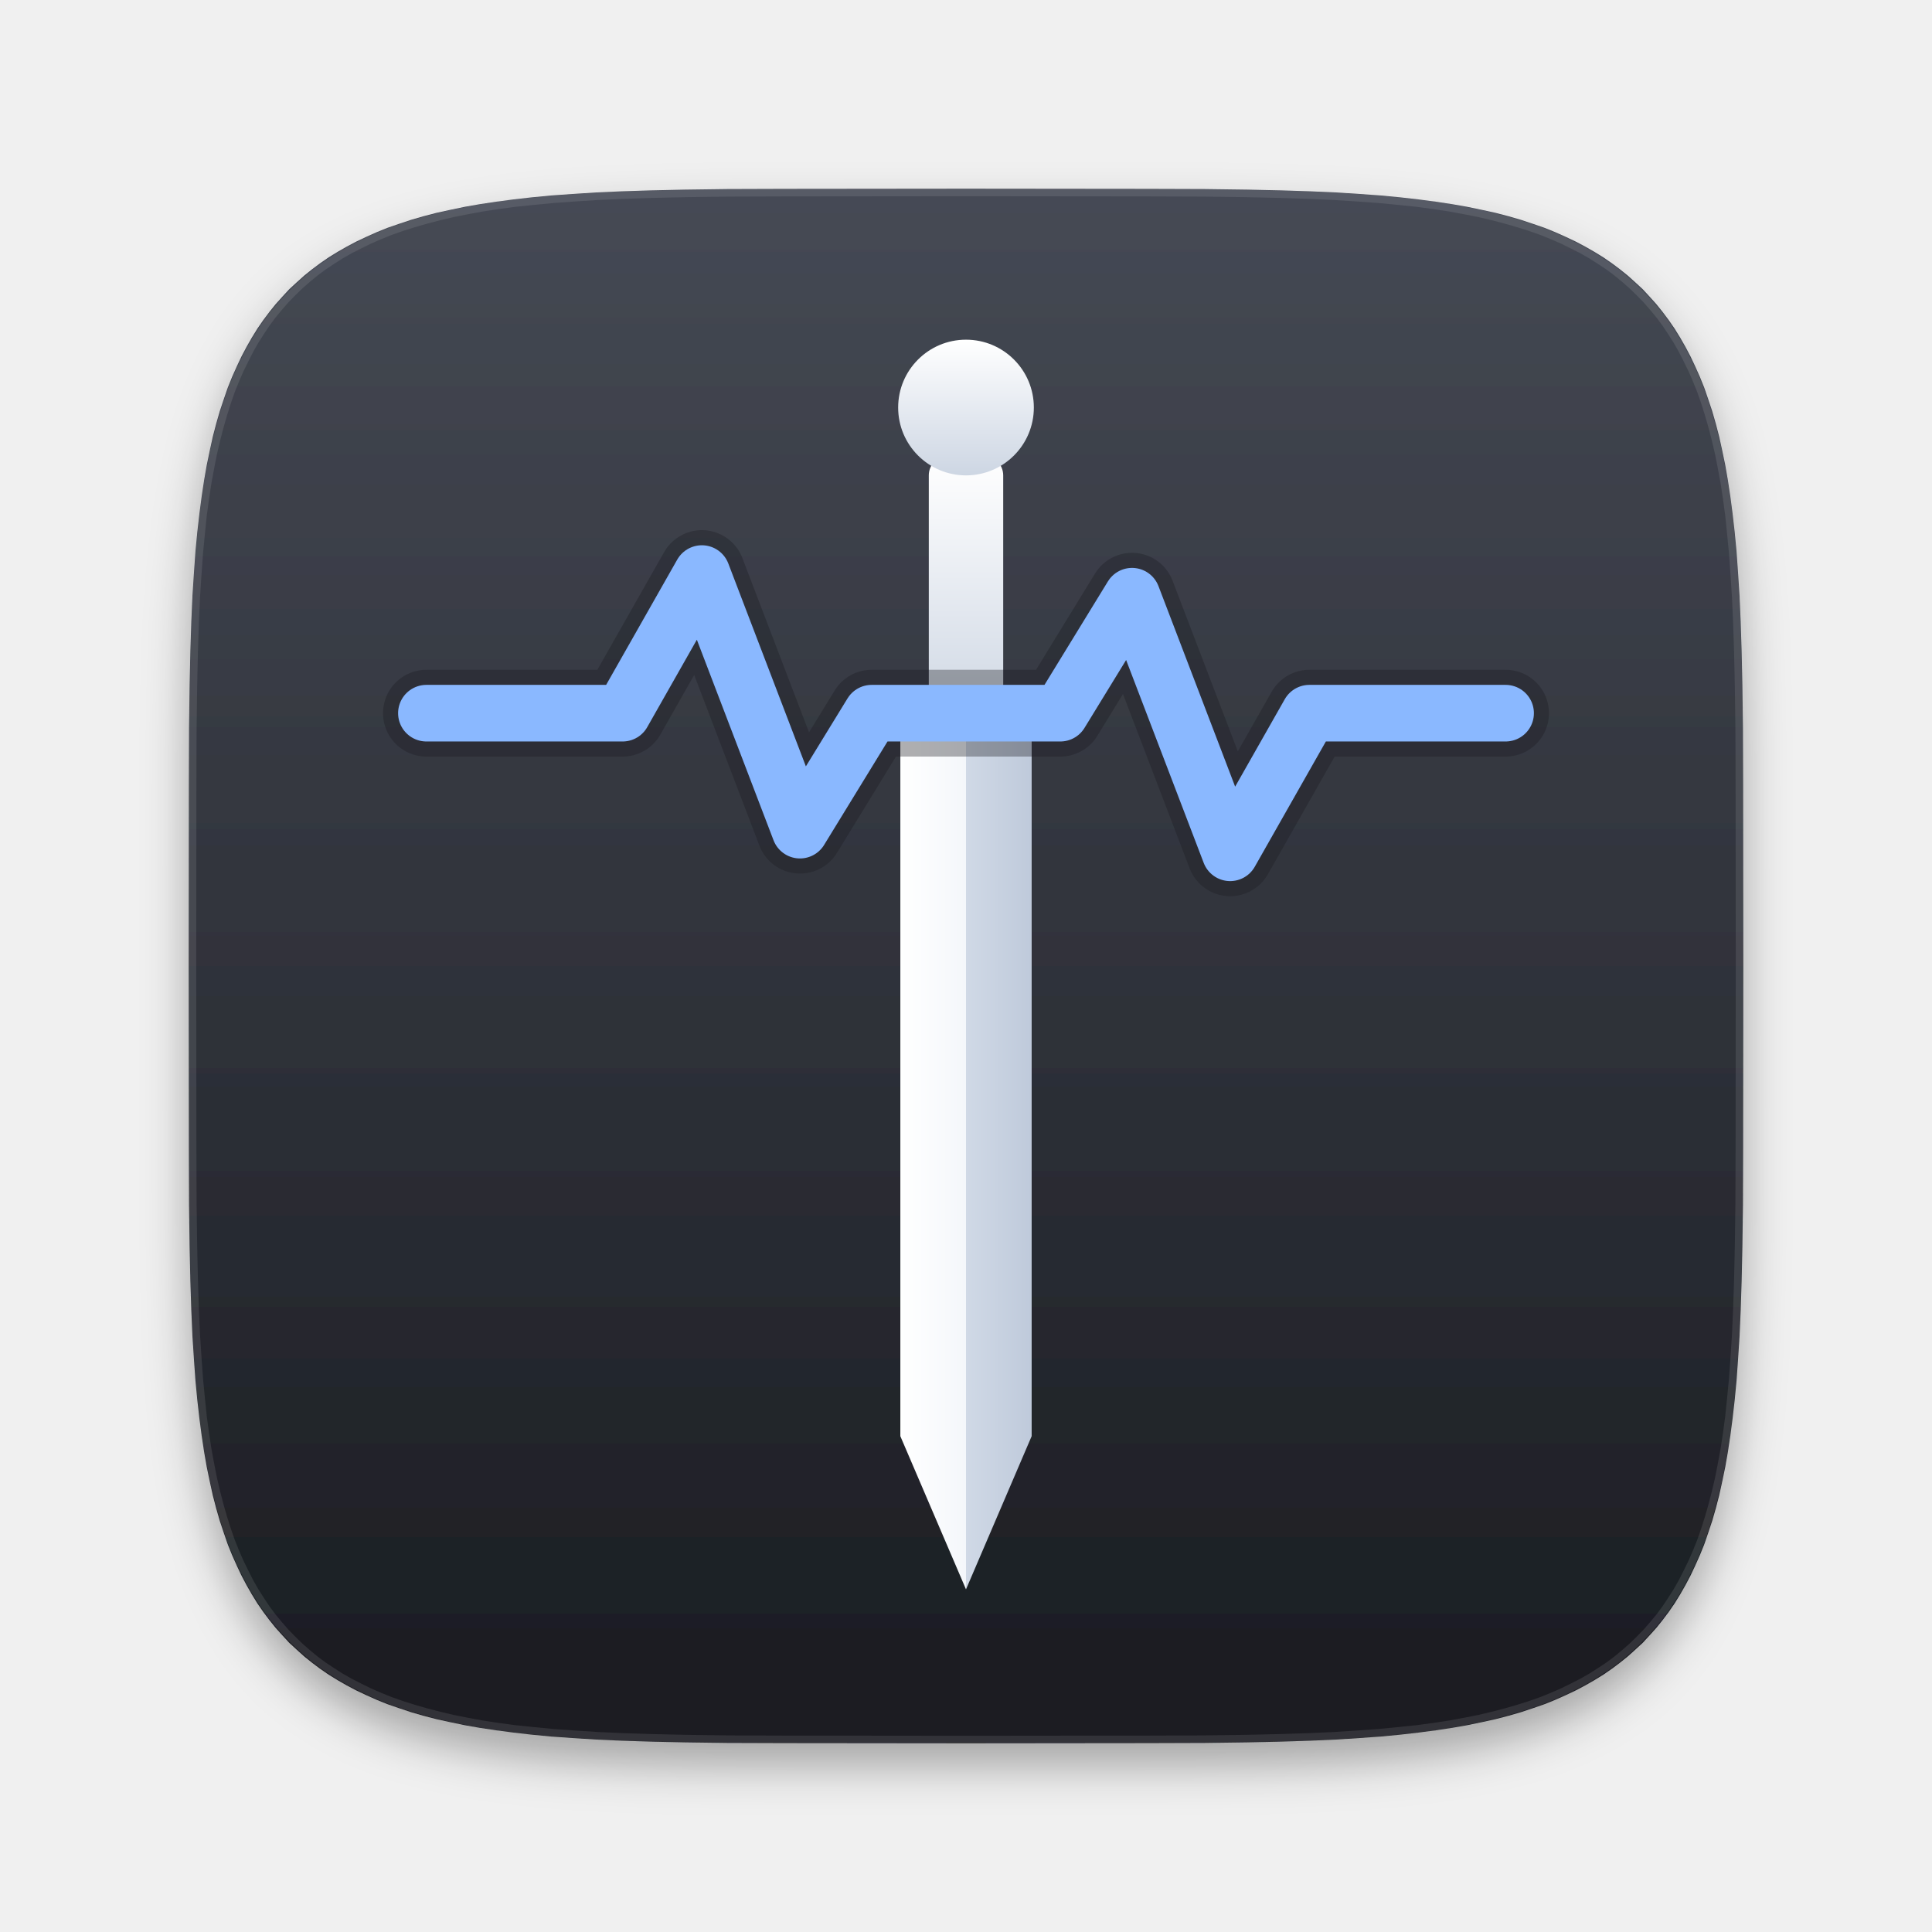
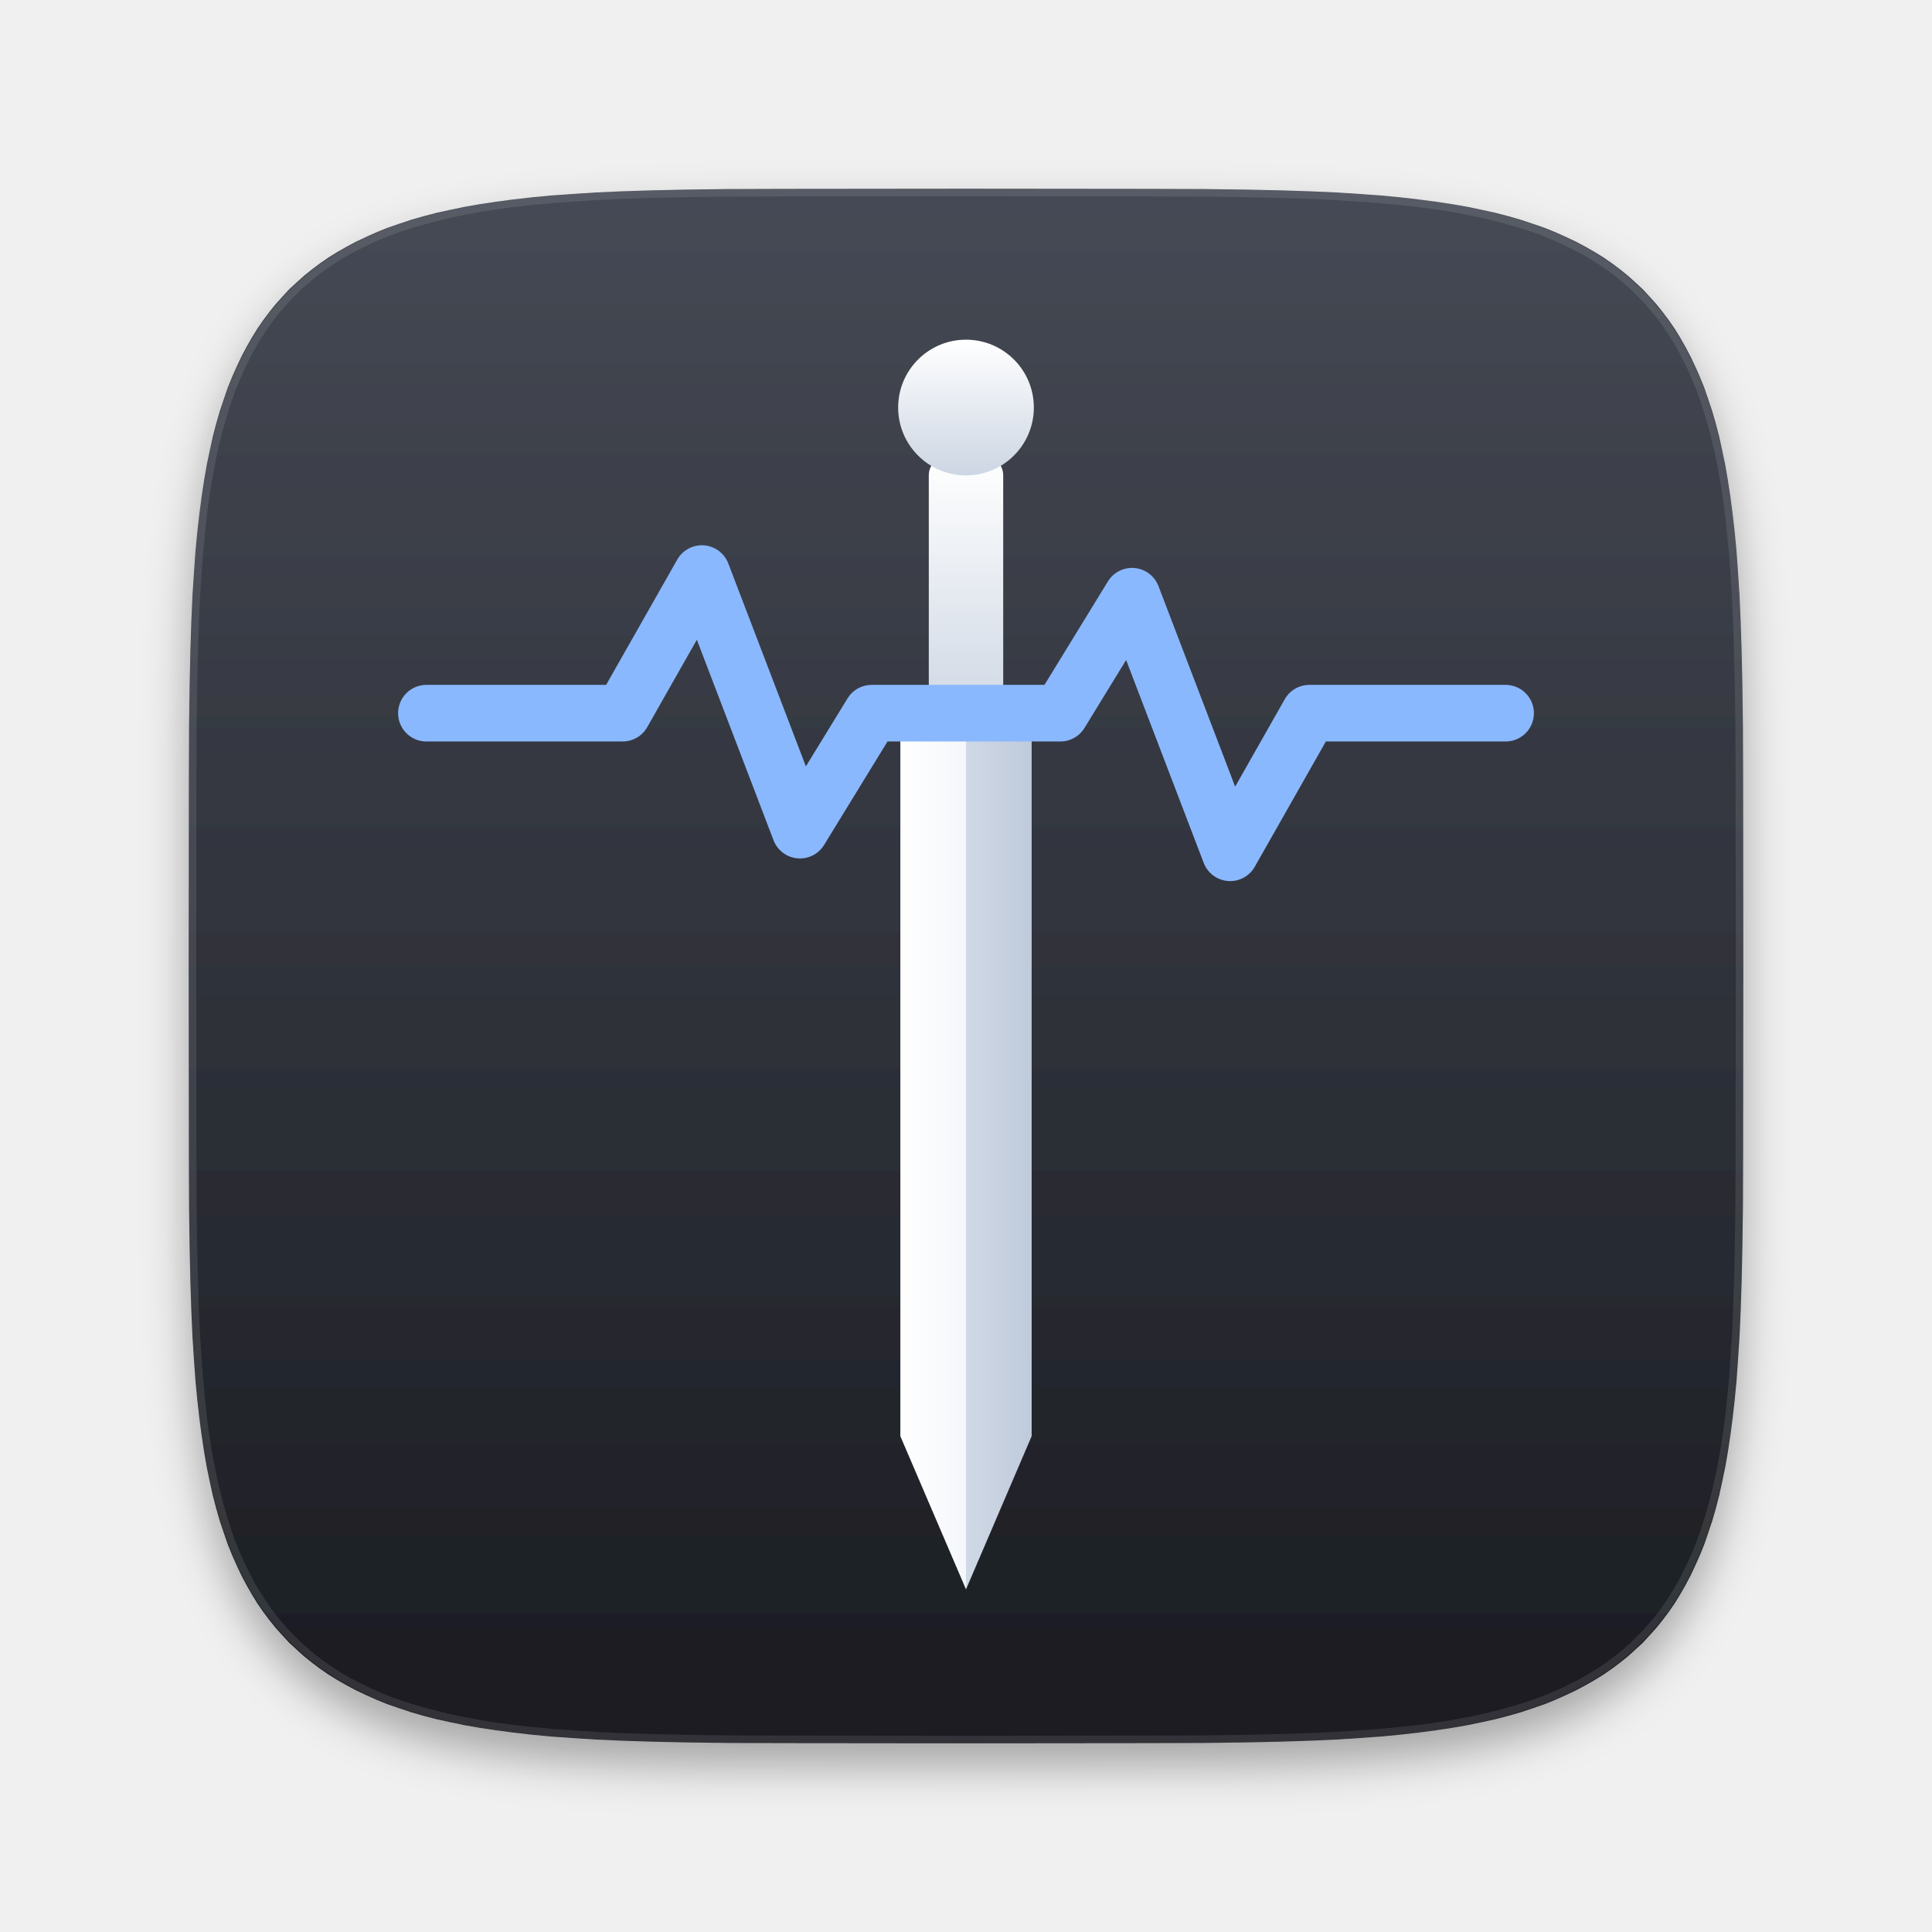
<svg xmlns="http://www.w3.org/2000/svg" viewBox="0 0 1024 1024">
  <defs>
    <linearGradient id="surface" x1="0" y1="0" x2="0" y2="1">
      <stop offset="0" stop-color="#454954" />
      <stop offset="1" stop-color="#1a1c21" />
    </linearGradient>
    <linearGradient id="blade" x1="0" y1="0" x2="1" y2="0">
      <stop offset="0" stop-color="#ffffff" />
      <stop offset="0.5" stop-color="#f4f7fb" />
      <stop offset="0.5" stop-color="#d0d9e6" />
      <stop offset="1" stop-color="#bfcadb" />
    </linearGradient>
    <linearGradient id="hilt" x1="0" y1="0" x2="0" y2="1">
      <stop offset="0" stop-color="#ffffff" />
      <stop offset="1" stop-color="#cdd6e3" />
    </linearGradient>
    <filter id="shadow" x="-10%" y="-10%" width="120%" height="125%">
      <feGaussianBlur in="SourceAlpha" stdDeviation="12" />
      <feOffset dy="12" />
      <feComponentTransfer>
        <feFuncA type="linear" slope="0.32" />
      </feComponentTransfer>
      <feMerge>
        <feMergeNode />
        <feMergeNode in="SourceGraphic" />
      </feMerge>
    </filter>
  </defs>
  <path d="M 924.0 512.0 L 923.9 608.0 L 923.8 638.6 L 923.5 660.9 L 923.1 679.0 L 922.6 694.5 L 922.0 708.2 L 921.2 720.5 L 920.4 731.8 L 919.4 742.2 L 918.3 751.9 L 917.1 761.0 L 915.8 769.6 L 914.4 777.6 L 912.8 785.3 L 911.2 792.6 L 909.4 799.5 L 907.5 806.1 L 905.4 812.4 L 903.3 818.5 L 901.0 824.2 L 898.5 829.8 L 896.0 835.1 L 893.3 840.2 L 890.5 845.1 L 887.6 849.8 L 884.5 854.3 L 881.2 858.7 L 877.9 862.8 L 874.3 866.8 L 870.7 870.7 L 866.8 874.3 L 862.8 877.9 L 858.7 881.2 L 854.3 884.5 L 849.8 887.6 L 845.1 890.5 L 840.2 893.3 L 835.1 896.0 L 829.8 898.5 L 824.2 901.0 L 818.5 903.3 L 812.4 905.4 L 806.1 907.5 L 799.5 909.4 L 792.6 911.2 L 785.3 912.8 L 777.6 914.4 L 769.6 915.8 L 761.0 917.1 L 751.9 918.3 L 742.2 919.4 L 731.8 920.4 L 720.5 921.2 L 708.2 922.0 L 694.5 922.6 L 679.0 923.1 L 660.9 923.5 L 638.6 923.8 L 608.0 923.9 L 512.0 924.0 L 416.0 923.9 L 385.4 923.8 L 363.1 923.5 L 345.0 923.1 L 329.5 922.6 L 315.8 922.0 L 303.5 921.2 L 292.2 920.4 L 281.8 919.4 L 272.1 918.3 L 263.0 917.1 L 254.4 915.8 L 246.4 914.4 L 238.7 912.8 L 231.4 911.2 L 224.5 909.4 L 217.9 907.5 L 211.6 905.4 L 205.5 903.3 L 199.8 901.0 L 194.2 898.5 L 188.9 896.0 L 183.8 893.3 L 178.9 890.5 L 174.2 887.6 L 169.7 884.5 L 165.3 881.2 L 161.2 877.9 L 157.2 874.3 L 153.3 870.7 L 149.7 866.8 L 146.1 862.8 L 142.8 858.7 L 139.5 854.3 L 136.4 849.8 L 133.5 845.1 L 130.7 840.2 L 128.0 835.1 L 125.5 829.8 L 123.0 824.2 L 120.7 818.5 L 118.6 812.4 L 116.5 806.1 L 114.6 799.5 L 112.8 792.6 L 111.2 785.3 L 109.6 777.6 L 108.2 769.6 L 106.9 761.0 L 105.7 751.9 L 104.6 742.2 L 103.6 731.8 L 102.8 720.5 L 102.0 708.2 L 101.4 694.5 L 100.9 679.0 L 100.5 660.9 L 100.2 638.6 L 100.1 608.0 L 100.0 512.0 L 100.1 416.0 L 100.2 385.4 L 100.5 363.1 L 100.9 345.0 L 101.4 329.5 L 102.0 315.8 L 102.8 303.5 L 103.6 292.2 L 104.6 281.8 L 105.7 272.1 L 106.9 263.0 L 108.2 254.4 L 109.6 246.4 L 111.2 238.7 L 112.8 231.4 L 114.6 224.5 L 116.5 217.9 L 118.6 211.6 L 120.7 205.5 L 123.0 199.8 L 125.5 194.2 L 128.0 188.9 L 130.7 183.8 L 133.5 178.9 L 136.4 174.2 L 139.5 169.7 L 142.8 165.3 L 146.1 161.2 L 149.7 157.2 L 153.3 153.3 L 157.2 149.7 L 161.2 146.1 L 165.3 142.8 L 169.7 139.5 L 174.2 136.4 L 178.9 133.5 L 183.8 130.7 L 188.9 128.0 L 194.2 125.5 L 199.8 123.0 L 205.5 120.7 L 211.6 118.6 L 217.9 116.5 L 224.5 114.6 L 231.4 112.8 L 238.7 111.2 L 246.4 109.6 L 254.4 108.2 L 263.0 106.9 L 272.1 105.7 L 281.8 104.6 L 292.2 103.6 L 303.5 102.8 L 315.8 102.0 L 329.5 101.4 L 345.0 100.9 L 363.1 100.5 L 385.4 100.2 L 416.0 100.1 L 512.0 100.0 L 608.0 100.1 L 638.6 100.2 L 660.9 100.5 L 679.0 100.9 L 694.5 101.4 L 708.2 102.0 L 720.5 102.8 L 731.8 103.6 L 742.2 104.6 L 751.9 105.7 L 761.0 106.9 L 769.6 108.2 L 777.6 109.6 L 785.3 111.2 L 792.6 112.8 L 799.5 114.6 L 806.1 116.5 L 812.4 118.6 L 818.5 120.7 L 824.2 123.0 L 829.8 125.5 L 835.1 128.0 L 840.2 130.7 L 845.1 133.5 L 849.8 136.4 L 854.3 139.5 L 858.7 142.8 L 862.8 146.1 L 866.8 149.7 L 870.7 153.3 L 874.3 157.2 L 877.9 161.2 L 881.2 165.3 L 884.5 169.7 L 887.6 174.2 L 890.5 178.9 L 893.3 183.8 L 896.0 188.9 L 898.5 194.2 L 901.0 199.8 L 903.3 205.5 L 905.4 211.6 L 907.5 217.9 L 909.4 224.5 L 911.2 231.4 L 912.8 238.7 L 914.4 246.4 L 915.8 254.4 L 917.1 263.0 L 918.3 272.1 L 919.4 281.8 L 920.4 292.2 L 921.2 303.5 L 922.0 315.8 L 922.6 329.5 L 923.1 345.0 L 923.5 363.1 L 923.8 385.4 L 923.9 416.0 Z" fill="url(#surface)" filter="url(#shadow)" />
  <path d="M 922.0 512.0 L 921.9 607.5 L 921.8 638.0 L 921.5 660.1 L 921.1 678.1 L 920.6 693.6 L 920.0 707.2 L 919.2 719.5 L 918.4 730.7 L 917.4 741.1 L 916.4 750.8 L 915.2 759.8 L 913.9 768.3 L 912.4 776.4 L 910.9 784.0 L 909.2 791.2 L 907.4 798.1 L 905.5 804.7 L 903.5 811.0 L 901.4 817.0 L 899.1 822.7 L 896.7 828.2 L 894.1 833.5 L 891.5 838.6 L 888.7 843.5 L 885.7 848.2 L 882.7 852.7 L 879.5 857.0 L 876.1 861.1 L 872.6 865.1 L 868.9 868.9 L 865.1 872.6 L 861.1 876.1 L 857.0 879.5 L 852.7 882.7 L 848.2 885.7 L 843.5 888.7 L 838.6 891.5 L 833.5 894.1 L 828.2 896.7 L 822.7 899.1 L 817.0 901.4 L 811.0 903.5 L 804.7 905.5 L 798.1 907.4 L 791.2 909.2 L 784.0 910.9 L 776.4 912.4 L 768.3 913.9 L 759.8 915.2 L 750.8 916.4 L 741.1 917.4 L 730.7 918.4 L 719.5 919.2 L 707.2 920.0 L 693.6 920.6 L 678.1 921.1 L 660.1 921.5 L 638.0 921.8 L 607.5 921.9 L 512.0 922.0 L 416.5 921.9 L 386.0 921.8 L 363.9 921.5 L 345.9 921.1 L 330.4 920.6 L 316.8 920.0 L 304.5 919.2 L 293.3 918.4 L 282.9 917.4 L 273.2 916.4 L 264.2 915.2 L 255.7 913.9 L 247.6 912.4 L 240.0 910.9 L 232.8 909.2 L 225.9 907.4 L 219.3 905.5 L 213.0 903.5 L 207.0 901.4 L 201.3 899.1 L 195.8 896.7 L 190.5 894.1 L 185.4 891.5 L 180.5 888.7 L 175.8 885.7 L 171.3 882.7 L 167.0 879.5 L 162.9 876.1 L 158.9 872.6 L 155.1 868.9 L 151.4 865.1 L 147.9 861.1 L 144.5 857.0 L 141.3 852.7 L 138.3 848.2 L 135.3 843.5 L 132.5 838.6 L 129.9 833.5 L 127.3 828.2 L 124.9 822.7 L 122.6 817.0 L 120.5 811.0 L 118.5 804.7 L 116.6 798.1 L 114.8 791.2 L 113.1 784.0 L 111.6 776.4 L 110.1 768.3 L 108.8 759.8 L 107.6 750.8 L 106.6 741.1 L 105.6 730.7 L 104.8 719.5 L 104.0 707.2 L 103.4 693.6 L 102.9 678.1 L 102.5 660.1 L 102.2 638.0 L 102.1 607.5 L 102.0 512.0 L 102.1 416.5 L 102.2 386.0 L 102.5 363.9 L 102.9 345.9 L 103.4 330.4 L 104.0 316.8 L 104.8 304.5 L 105.6 293.3 L 106.6 282.9 L 107.6 273.2 L 108.8 264.2 L 110.1 255.7 L 111.6 247.6 L 113.1 240.0 L 114.8 232.8 L 116.6 225.9 L 118.5 219.3 L 120.5 213.0 L 122.6 207.0 L 124.9 201.3 L 127.3 195.8 L 129.9 190.5 L 132.5 185.4 L 135.3 180.5 L 138.3 175.8 L 141.3 171.3 L 144.5 167.0 L 147.9 162.9 L 151.4 158.9 L 155.1 155.1 L 158.9 151.4 L 162.9 147.9 L 167.0 144.5 L 171.3 141.3 L 175.8 138.3 L 180.5 135.3 L 185.4 132.5 L 190.5 129.9 L 195.8 127.3 L 201.3 124.9 L 207.0 122.6 L 213.0 120.5 L 219.3 118.5 L 225.9 116.6 L 232.8 114.8 L 240.0 113.1 L 247.6 111.6 L 255.7 110.1 L 264.2 108.8 L 273.2 107.6 L 282.9 106.6 L 293.3 105.6 L 304.5 104.8 L 316.8 104.0 L 330.4 103.4 L 345.9 102.9 L 363.9 102.5 L 386.0 102.2 L 416.5 102.1 L 512.0 102.0 L 607.5 102.1 L 638.0 102.2 L 660.1 102.5 L 678.1 102.9 L 693.6 103.4 L 707.2 104.0 L 719.5 104.8 L 730.7 105.6 L 741.1 106.6 L 750.8 107.6 L 759.8 108.8 L 768.3 110.1 L 776.4 111.6 L 784.0 113.1 L 791.2 114.8 L 798.1 116.6 L 804.7 118.5 L 811.0 120.5 L 817.0 122.6 L 822.7 124.9 L 828.2 127.3 L 833.5 129.9 L 838.6 132.5 L 843.5 135.3 L 848.2 138.3 L 852.7 141.3 L 857.0 144.5 L 861.1 147.9 L 865.1 151.4 L 868.9 155.1 L 872.6 158.9 L 876.1 162.9 L 879.5 167.0 L 882.7 171.3 L 885.7 175.8 L 888.7 180.5 L 891.5 185.4 L 894.1 190.5 L 896.7 195.8 L 899.1 201.3 L 901.4 207.0 L 903.5 213.0 L 905.5 219.3 L 907.4 225.9 L 909.2 232.8 L 910.9 240.0 L 912.4 247.6 L 913.9 255.7 L 915.2 264.2 L 916.4 273.2 L 917.4 282.9 L 918.4 293.3 L 919.2 304.5 L 920.0 316.8 L 920.6 330.4 L 921.1 345.9 L 921.5 363.9 L 921.8 386.0 L 921.9 416.5 Z" fill="none" stroke="#ffffff" stroke-opacity="0.10" stroke-width="4" />
  <g transform="translate(512 216) scale(1.16)">
    <path d="M -30 140 H 30 V 470 L 0 540 L -30 470 Z" fill="url(#blade)" />
    <rect x="-17" y="22" width="34" height="124" rx="9" fill="url(#hilt)" />
    <circle cx="0" cy="0" r="31" fill="url(#hilt)" />
  </g>
-   <polyline points="226,378 330,378 372,304 424,440 462,378 562,378 600,316 652,452 694,378 798,378" fill="none" stroke="#1a1c21" stroke-opacity="0.35" stroke-width="46" stroke-linejoin="round" stroke-linecap="round" />
  <polyline points="226,378 330,378 372,304 424,440 462,378 562,378 600,316 652,452 694,378 798,378" fill="none" stroke="#8ab8ff" stroke-width="30" stroke-linejoin="round" stroke-linecap="round" />
</svg>
